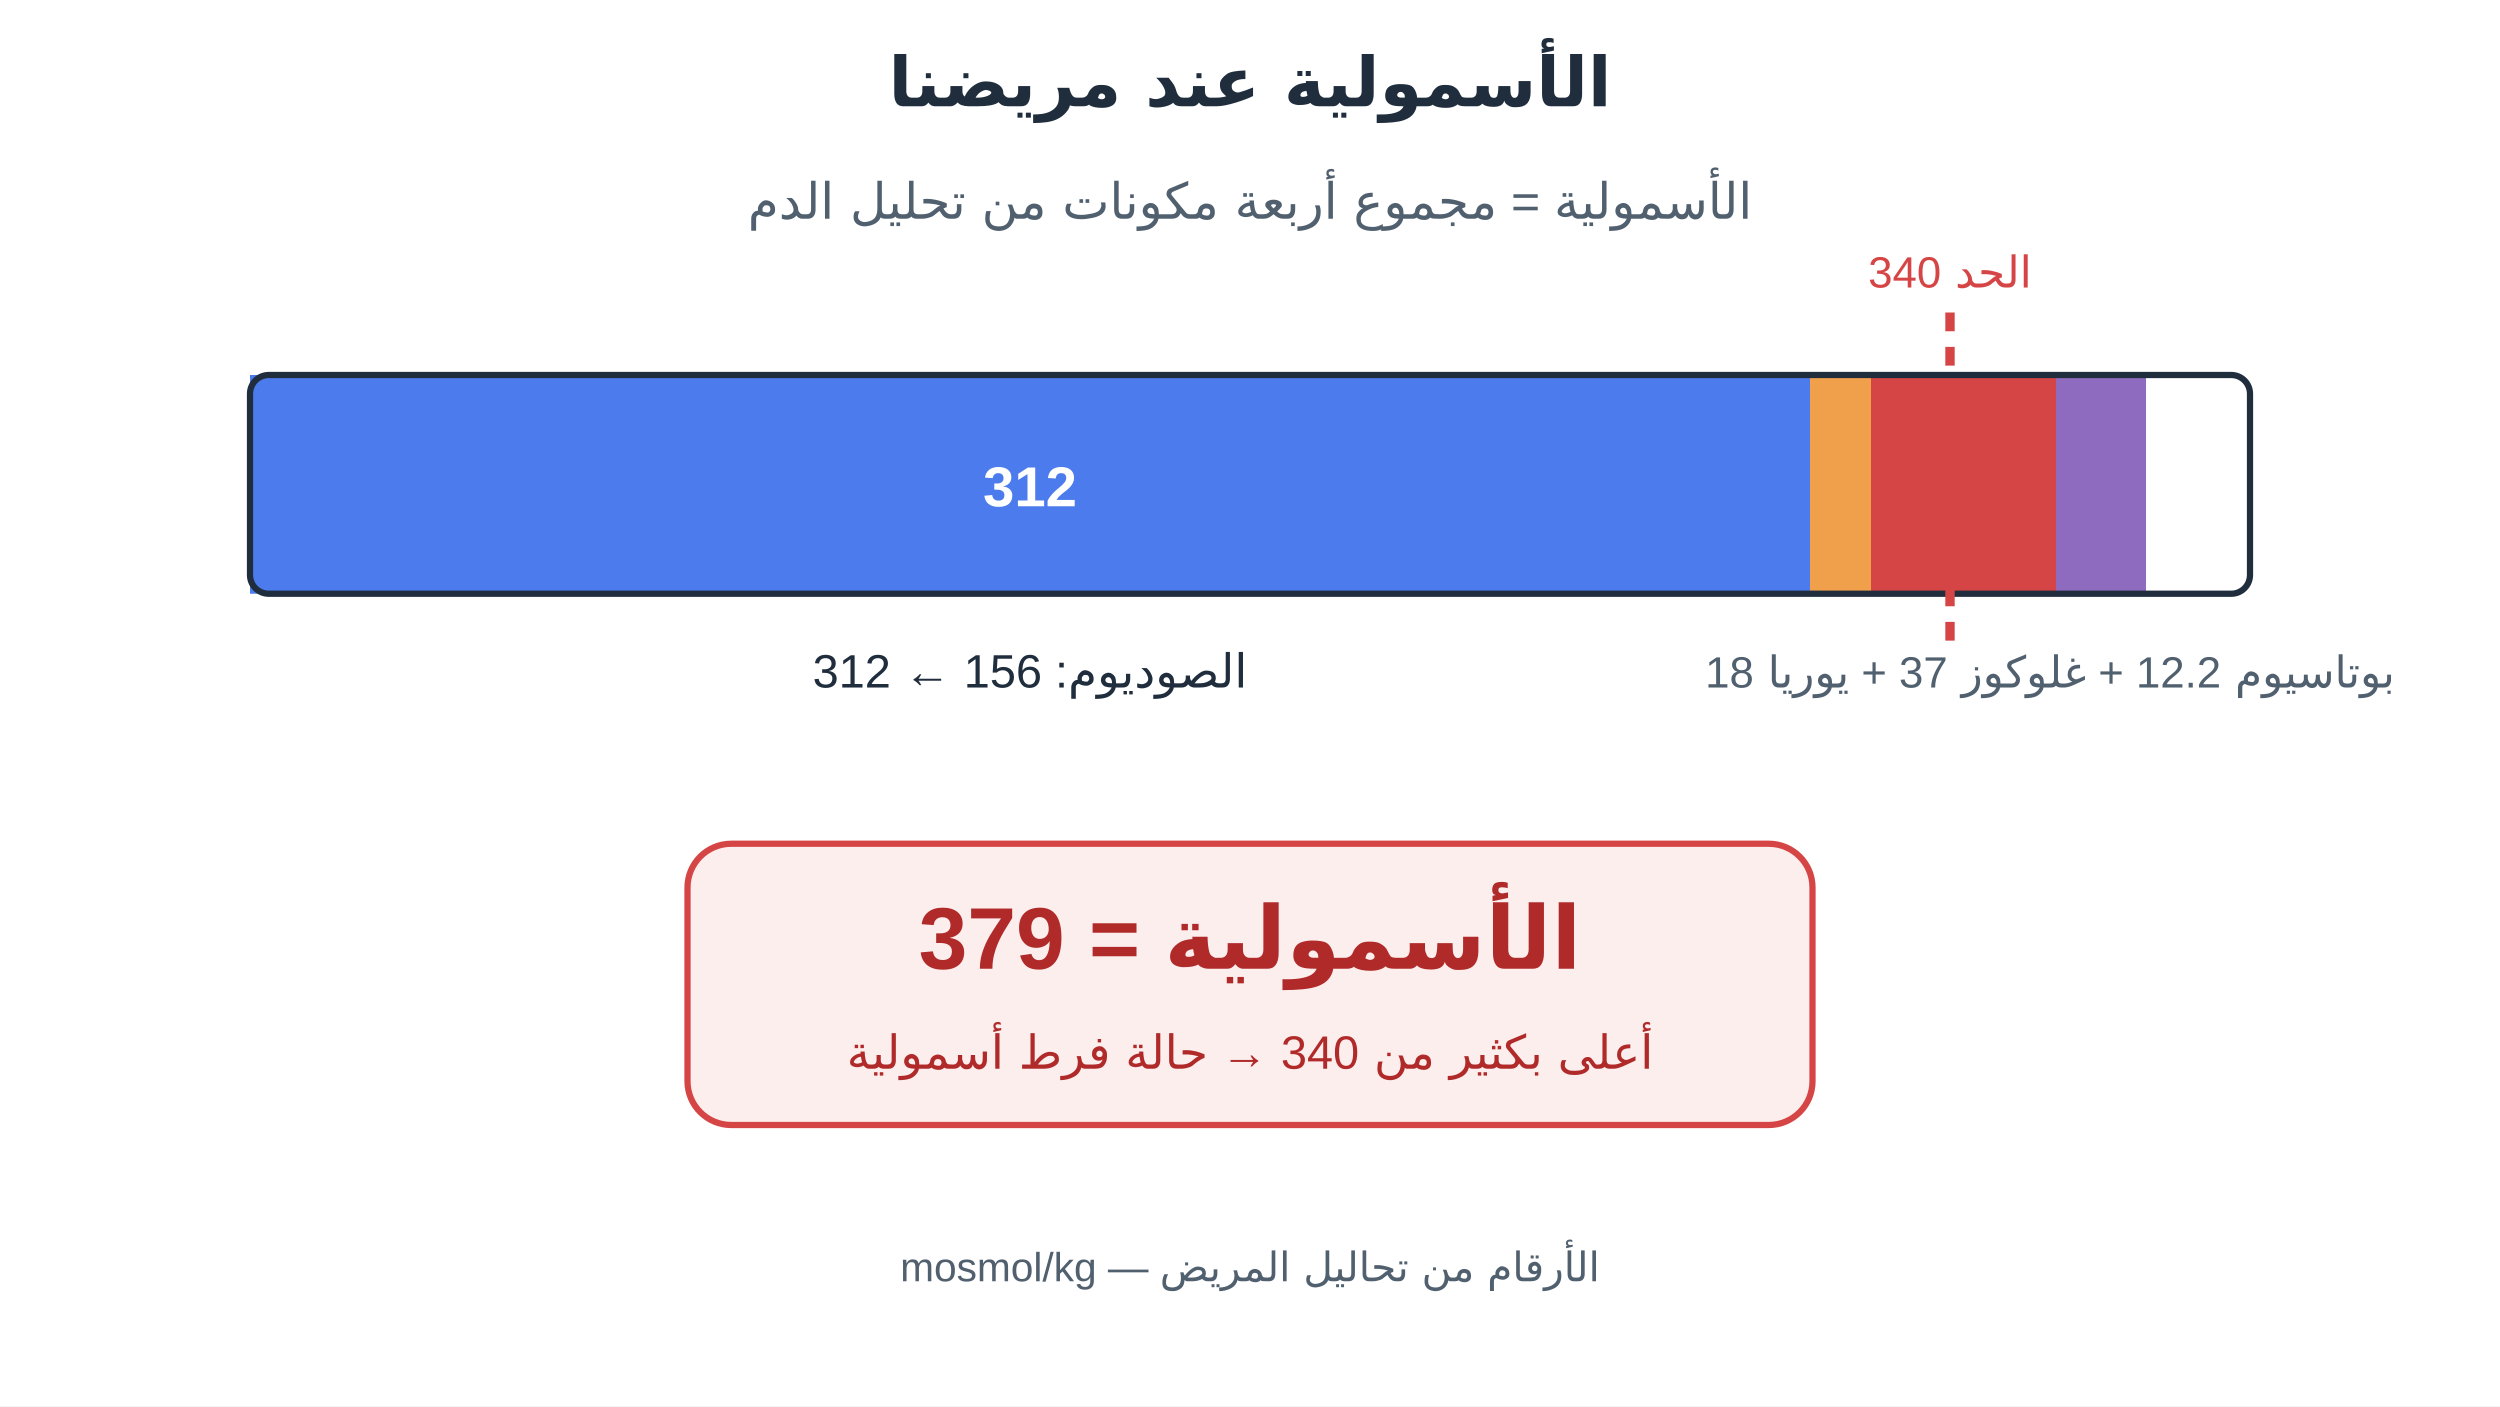
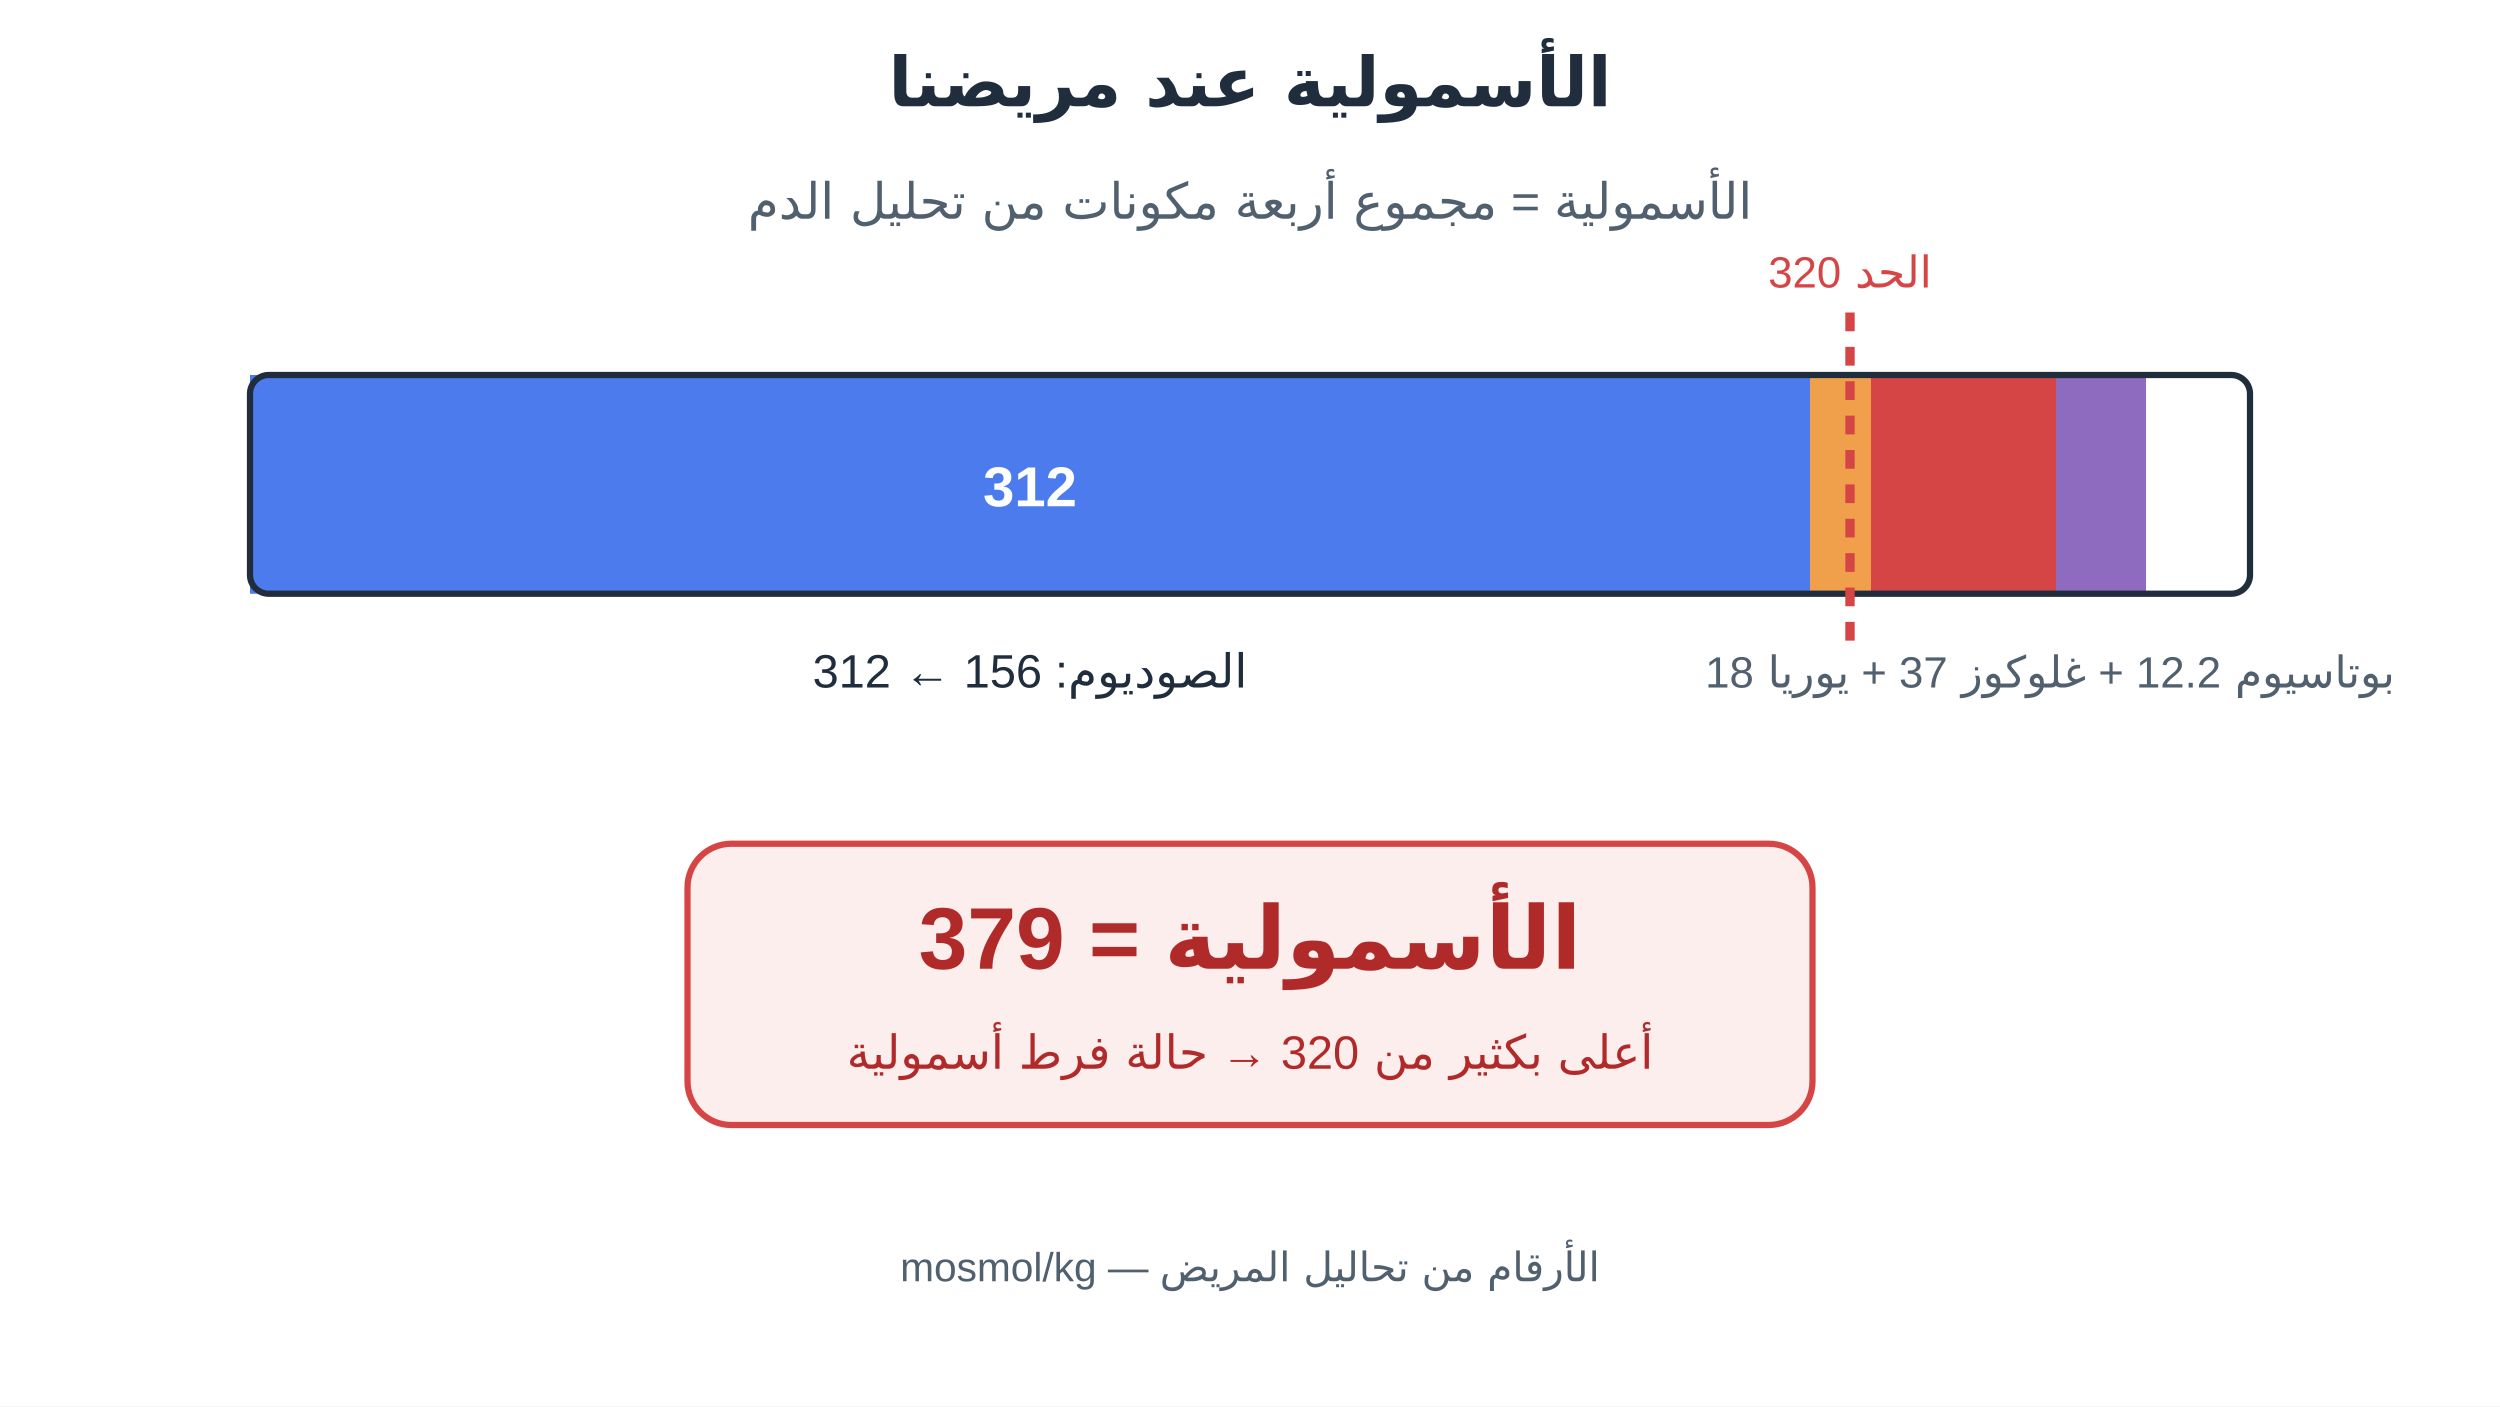
<svg xmlns="http://www.w3.org/2000/svg" viewBox="0 0 800 450" font-family="Tahoma, Arial, sans-serif">
  <rect width="800" height="450" fill="#ffffff" />
  <text x="400" y="34" text-anchor="middle" font-size="22" font-weight="700" fill="#1f2d3d">الأسمولية عند مريضنا</text>
  <text x="400" y="70" text-anchor="middle" font-size="16" font-weight="400" fill="#51606f">الأسمولية = مجموع أربعة مكونات من تحليل الدم</text>
  <rect x="80" y="120" width="499.2" height="70" rx="0" fill="#4b7bec" stroke="none" stroke-width="1" />
  <text x="329.6" y="162" text-anchor="middle" font-size="18" font-weight="700" fill="#fff">312</text>
  <rect x="579.2" y="120" width="19.52" height="70" rx="0" fill="#f0a04b" stroke="none" stroke-width="1" />
  <rect x="598.72" y="120" width="59.2" height="70" rx="0" fill="#d64545" stroke="none" stroke-width="1" />
  <rect x="657.92" y="120" width="28.8" height="70" rx="0" fill="#8e6bbf" stroke="none" stroke-width="1" />
  <rect x="80" y="120" width="640" height="70" rx="6" fill="none" stroke="#1f2d3d" stroke-width="2" />
  <text x="329.6" y="220" text-anchor="middle" font-size="15" font-weight="400" fill="#1f2d3d">الصوديوم: 156 ← 312</text>
  <text x="598.72" y="220" text-anchor="middle" font-size="1" font-weight="400" fill="#1f2d3d" />
  <text x="656" y="220" text-anchor="middle" font-size="14" font-weight="400" fill="#51606f">بوتاسيوم 12.2  +  غلوكوز 37  +  يوريا 18</text>
-   <line x1="624.0" y1="100" x2="624.0" y2="210" stroke="#d64545" stroke-width="3" stroke-dasharray="6 5" />
-   <text x="624.0" y="92" text-anchor="middle" font-size="14" font-weight="400" fill="#d64545">الحد 340</text>
+   <line x1="592.0" y1="100" x2="592.0" y2="210" stroke="#d64545" stroke-width="3" stroke-dasharray="6 5" />
+   <text x="592.0" y="92" text-anchor="middle" font-size="14" font-weight="400" fill="#d64545">الحد 320</text>
  <rect x="220" y="270" width="360" height="90" rx="14" fill="#fdeeee" stroke="#d64545" stroke-width="2" />
  <text x="400" y="310" text-anchor="middle" font-size="28" font-weight="700" fill="#b02a2a">الأسمولية = 379</text>
-   <text x="400" y="342" text-anchor="middle" font-size="15" font-weight="400" fill="#b02a2a">أعلى بكثير من 340 → حالة فرط أسمولية</text>
+   <text x="400" y="342" text-anchor="middle" font-size="15" font-weight="400" fill="#b02a2a">أعلى بكثير من 320 → حالة فرط أسمولية</text>
  <text x="400" y="410" text-anchor="middle" font-size="13" font-weight="400" fill="#51606f">mosmol/kg — الأرقام من تحاليل المريض</text>
</svg>
